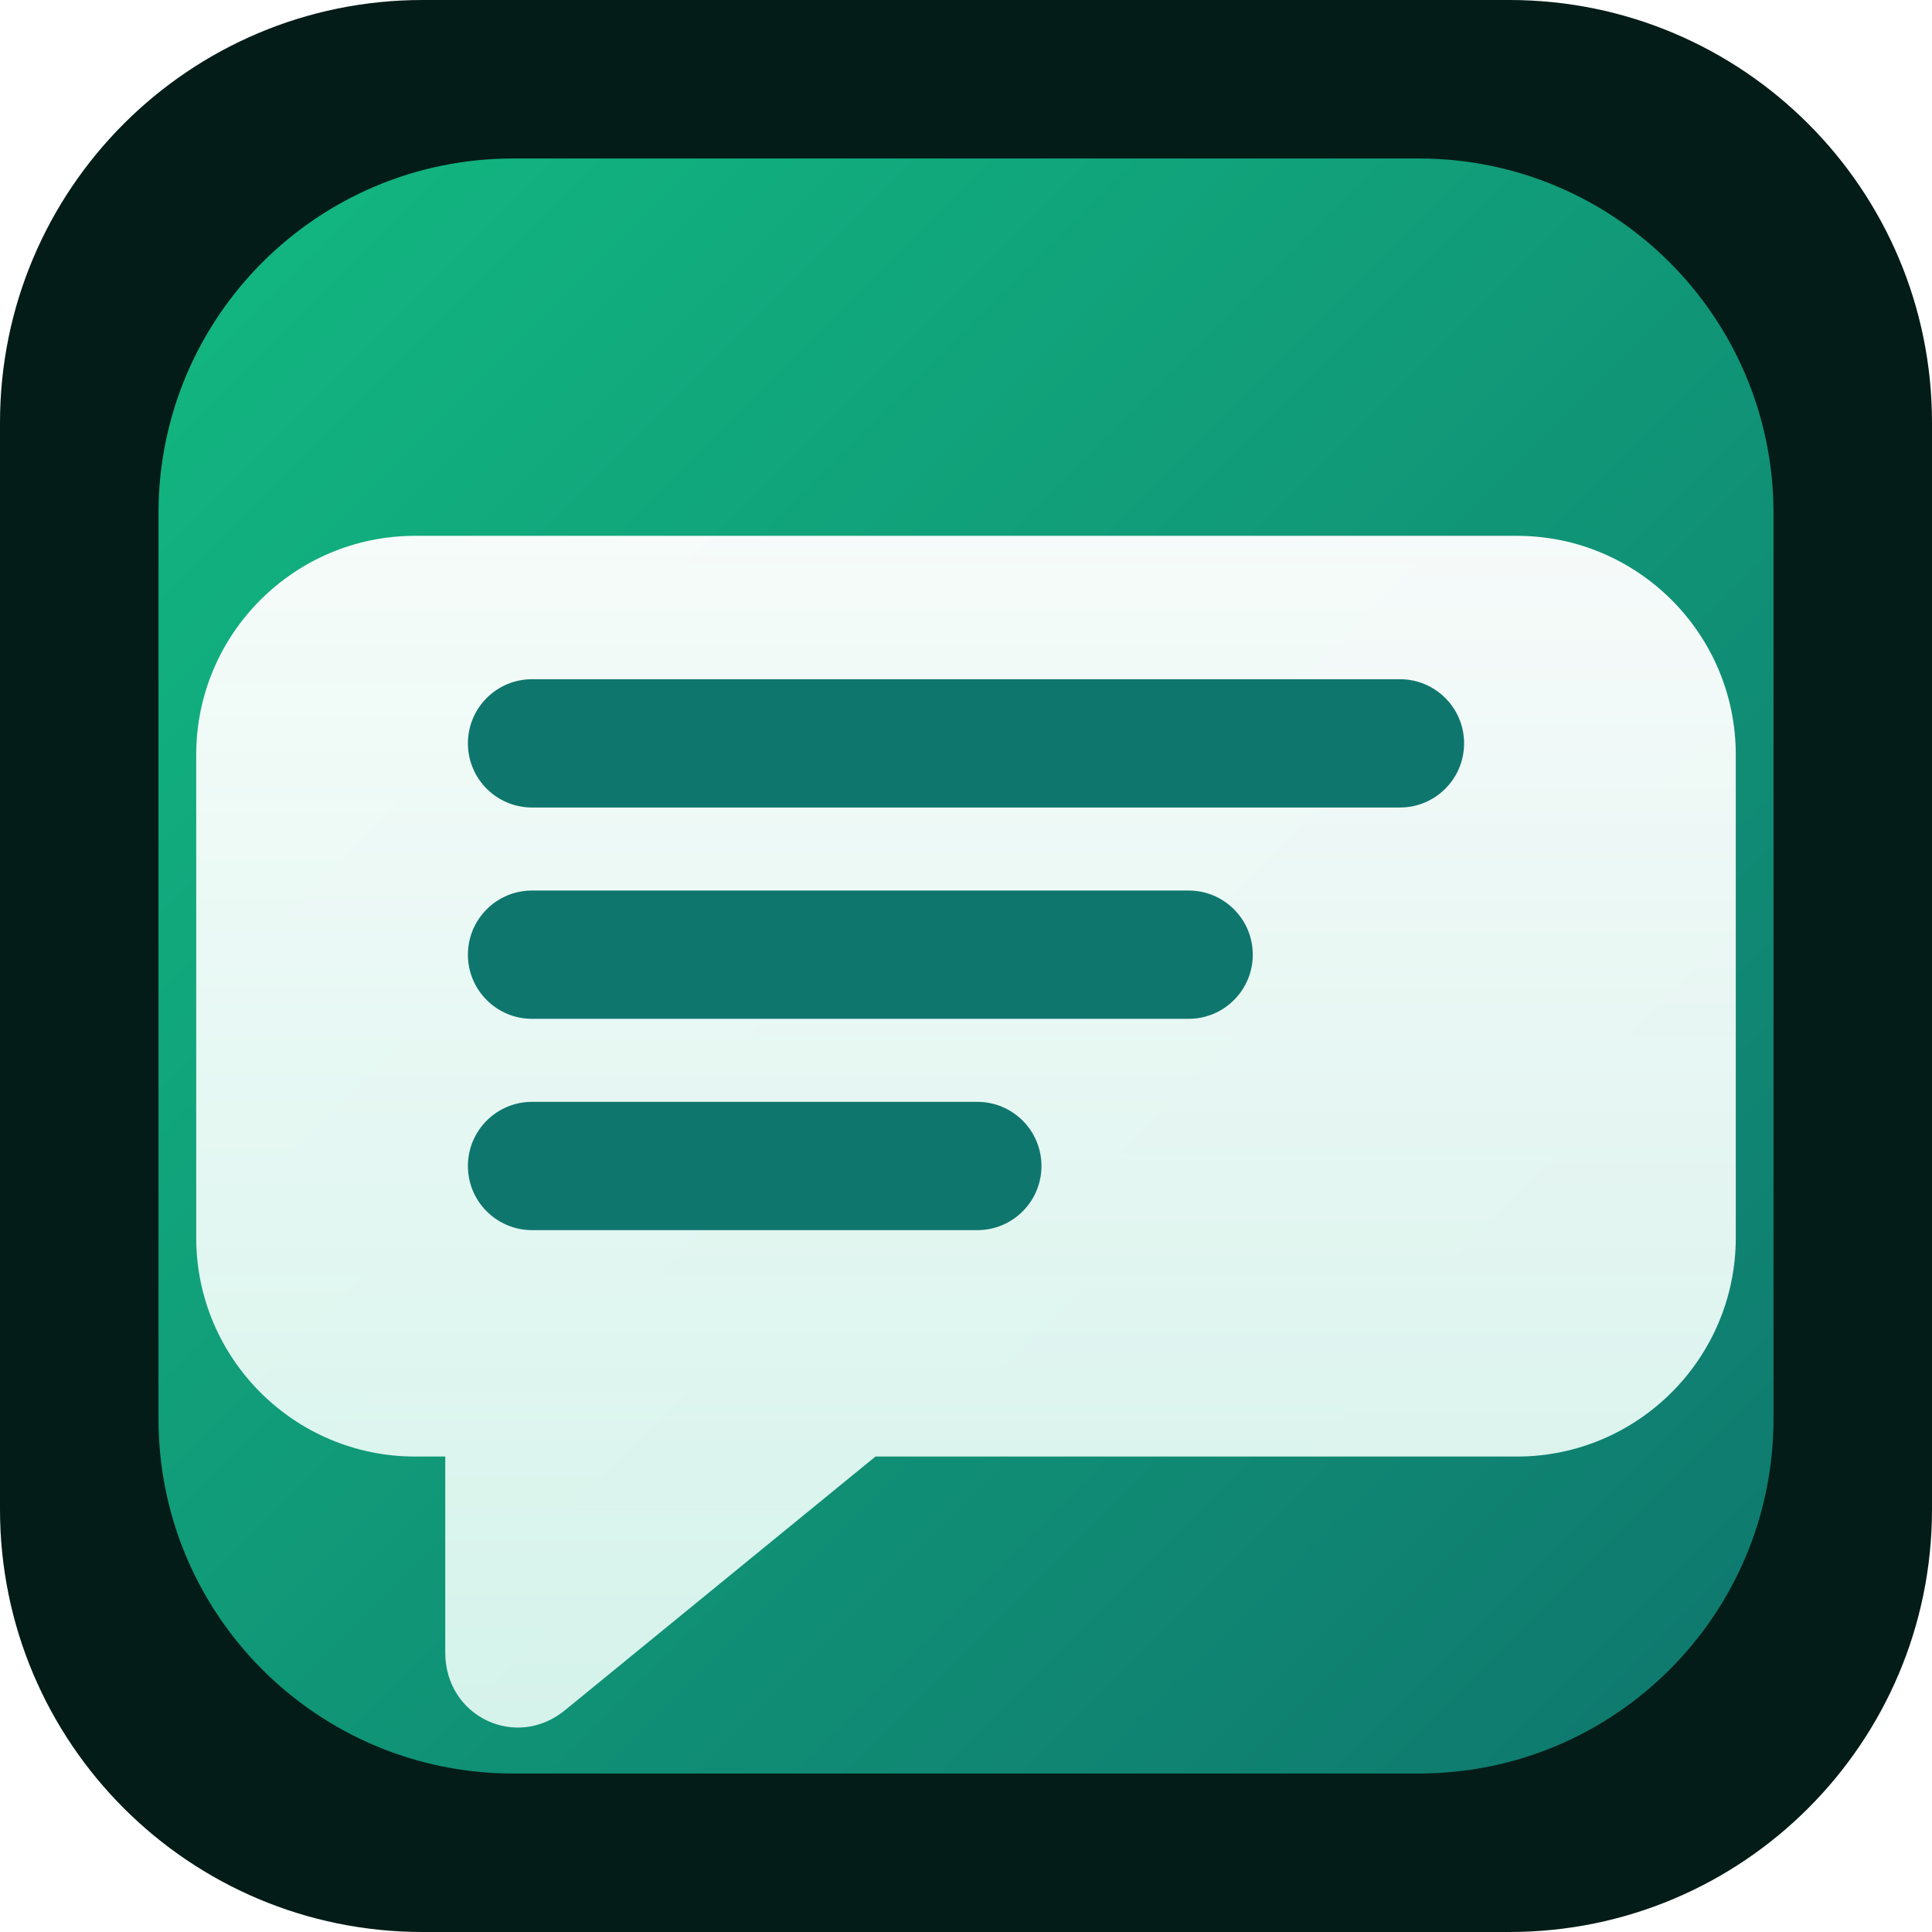
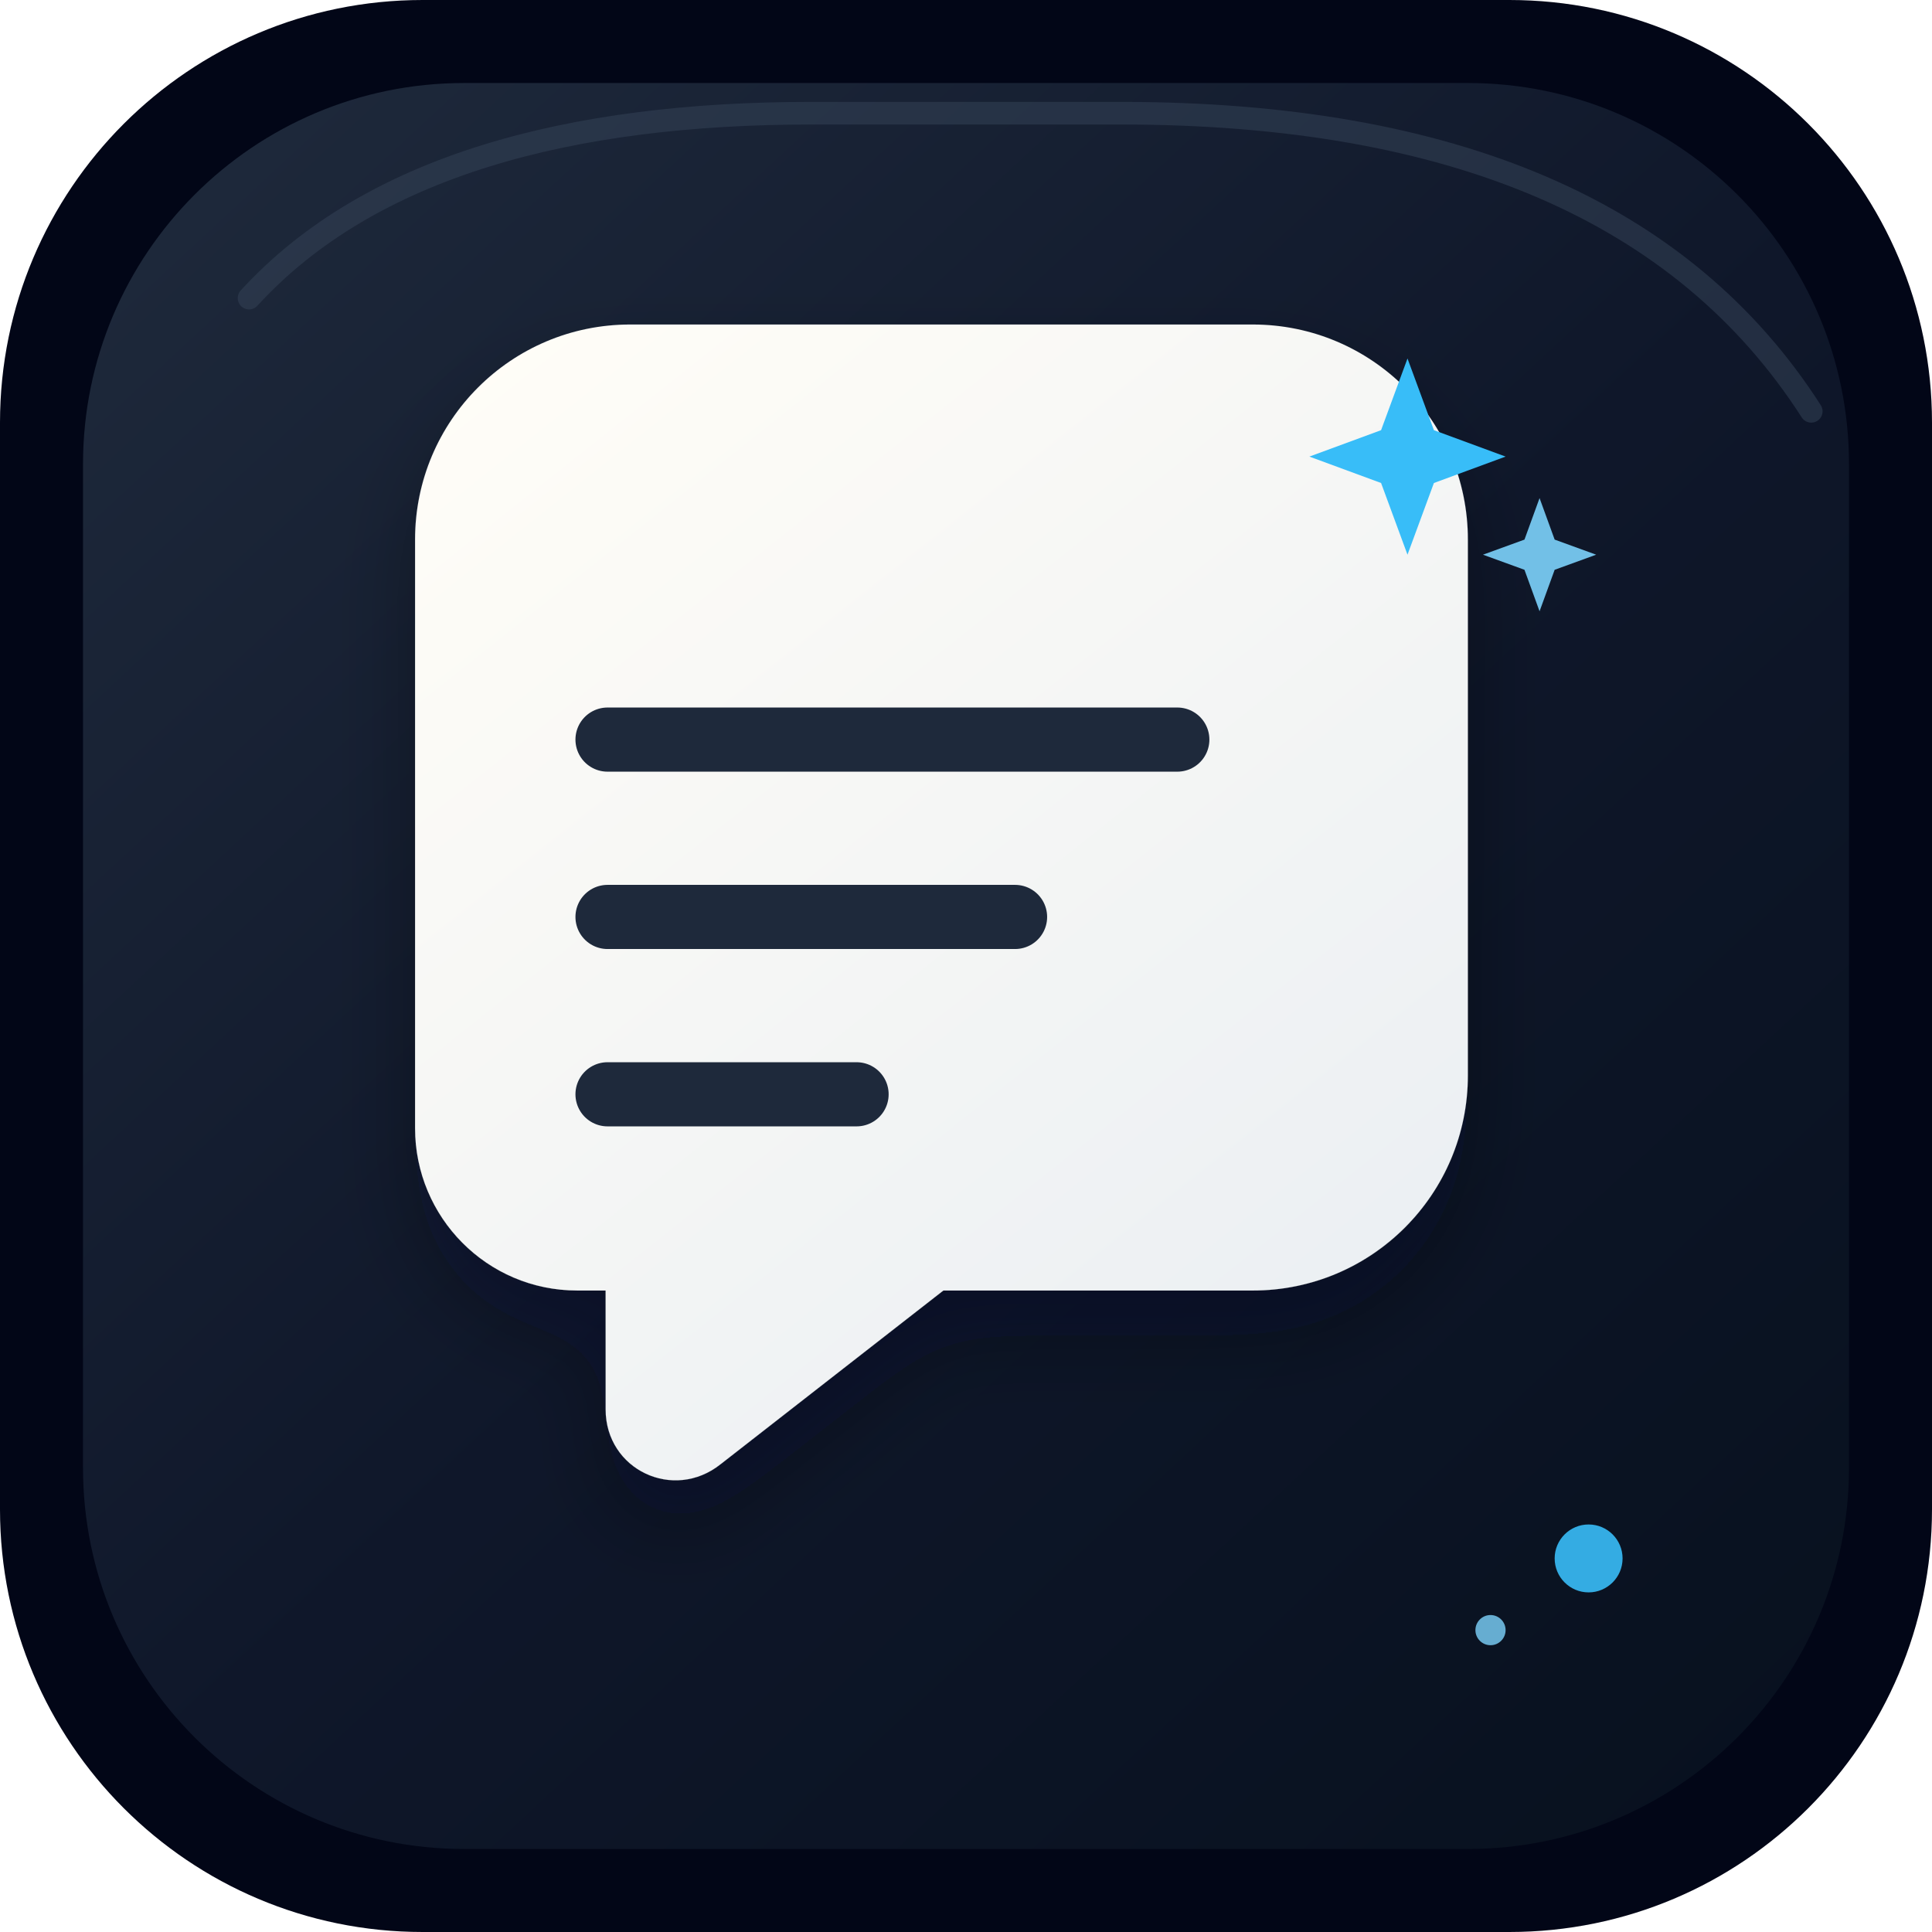
- <svg xmlns="http://www.w3.org/2000/svg" viewBox="0 0 512 512" width="512" height="512">
+ <svg xmlns="http://www.w3.org/2000/svg" viewBox="0 0 1024 1024" width="1024" height="1024">
  <defs>
-     <linearGradient id="background" x1="0" y1="0" x2="1" y2="1">
-       <stop offset="0" stop-color="#12b981" />
-       <stop offset="1" stop-color="#0f766e" />
+     <linearGradient id="shell" x1="96" y1="64" x2="928" y2="960" gradientUnits="userSpaceOnUse">
+       <stop offset="0" stop-color="#1e293b" />
+       <stop offset="0.52" stop-color="#0f172a" />
+       <stop offset="1" stop-color="#08111f" />
    </linearGradient>
-     <linearGradient id="surface" x1="0" y1="0" x2="0" y2="1">
-       <stop offset="0" stop-color="#ffffff" stop-opacity="0.96" />
-       <stop offset="1" stop-color="#e6fbf5" stop-opacity="0.92" />
+     <linearGradient id="panel" x1="250" y1="190" x2="750" y2="820" gradientUnits="userSpaceOnUse">
+       <stop offset="0" stop-color="#fffdf7" />
+       <stop offset="1" stop-color="#e8edf2" />
    </linearGradient>
+     <filter id="shadow" x="-20%" y="-20%" width="140%" height="150%">
+       <feDropShadow dx="0" dy="24" stdDeviation="22" flood-color="#020617" flood-opacity="0.32" />
+     </filter>
  </defs>
-   <rect width="512" height="512" rx="112" fill="#041c17" />
-   <rect x="42" y="42" width="428" height="428" rx="94" fill="url(#background)" />
-   <path d="M110 142h292c32 0 58 26 58 58v128c0 32-26 58-58 58H232l-82 67c-13 11-32 2-32-15v-52h-8c-32 0-58-26-58-58V200c0-32 26-58 58-58z" fill="url(#surface)" />
-   <g fill="#0f766e">
-     <rect x="124" y="180" width="264" height="34" rx="17" />
-     <rect x="124" y="236" width="208" height="34" rx="17" />
-     <rect x="124" y="292" width="152" height="34" rx="17" />
+   <rect width="1024" height="1024" rx="224" fill="#020617" />
+   <rect x="44" y="44" width="936" height="936" rx="202" fill="url(#shell)" />
+   <path d="M132 158C196 88 302 60 430 60h164c176 0 298 52 366 158" fill="none" stroke="#334155" stroke-width="12" stroke-linecap="round" opacity=".55" />
+   <g filter="url(#shadow)">
+     <path d="M220 286c0-63 51-114 114-114h330c63 0 114 51 114 114v284c0 63-51 114-114 114H500l-118 92c-25 20-61 3-61-29v-63h-15c-48 0-86-39-86-86V286z" fill="url(#panel)" />
  </g>
+   <path d="M322 392h302M322 486h216M322 580h132" fill="none" stroke="#1e293b" stroke-width="34" stroke-linecap="round" />
+   <g transform="translate(694 190)">
+     <path d="M52 0l14 38 38 14-38 14-14 38-14-38L0 52l38-14L52 0z" fill="#38bdf8" />
+     <path d="M122 74l8 22 22 8-22 8-8 22-8-22-22-8 22-8 8-22z" fill="#7dd3fc" opacity=".9" />
+   </g>
+   <circle cx="842" cy="826" r="18" fill="#38bdf8" opacity=".9" />
+   <circle cx="790" cy="864" r="8" fill="#7dd3fc" opacity=".8" />
</svg>
